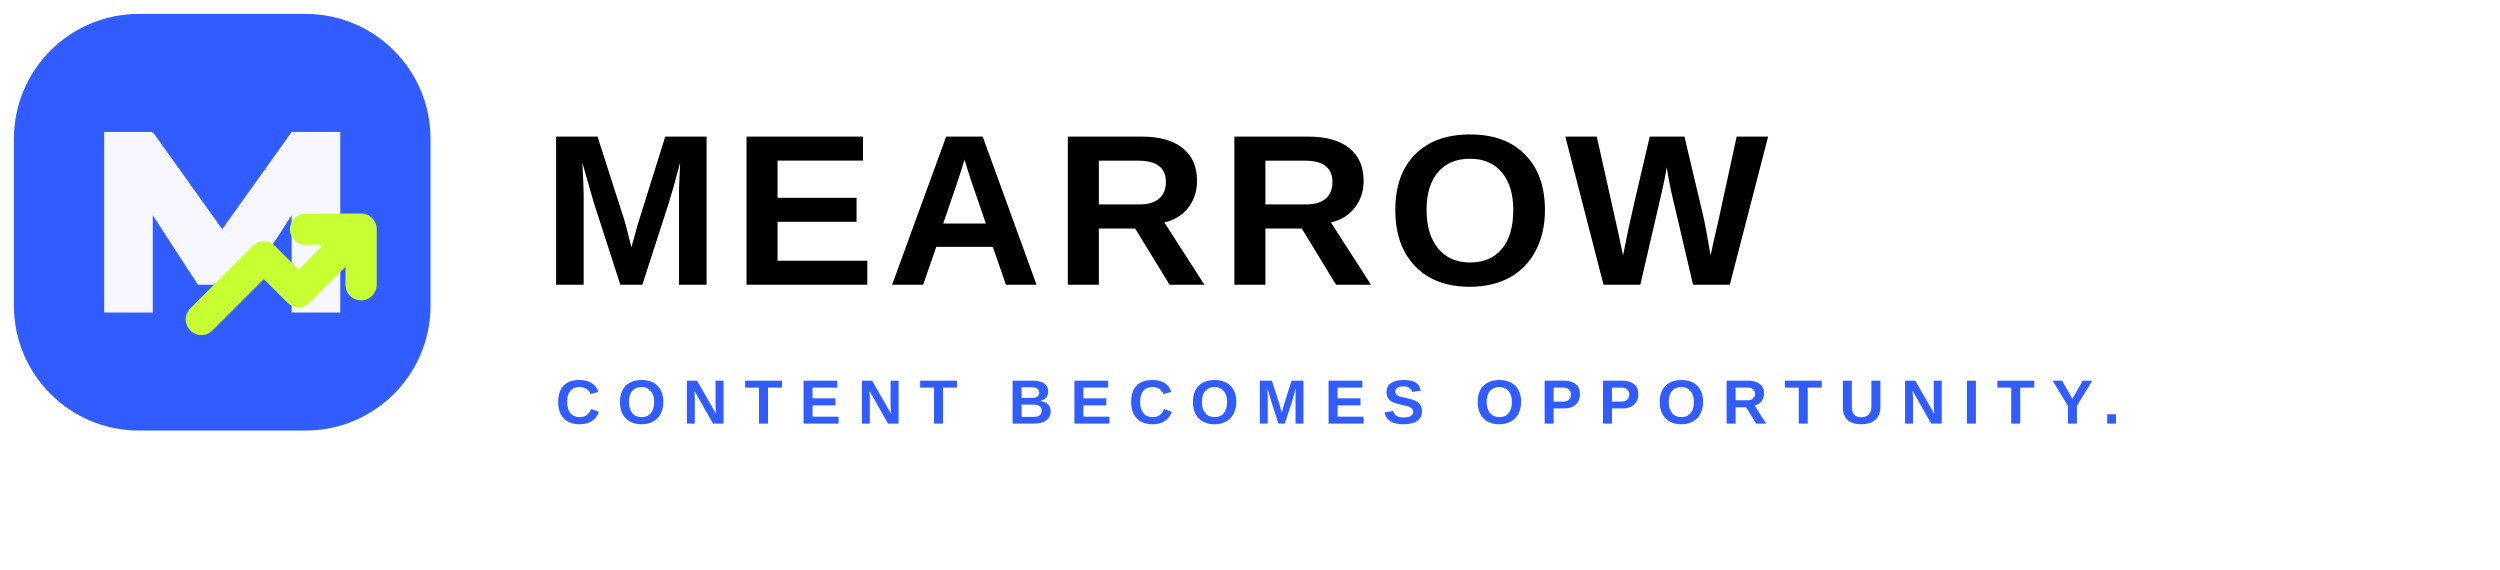
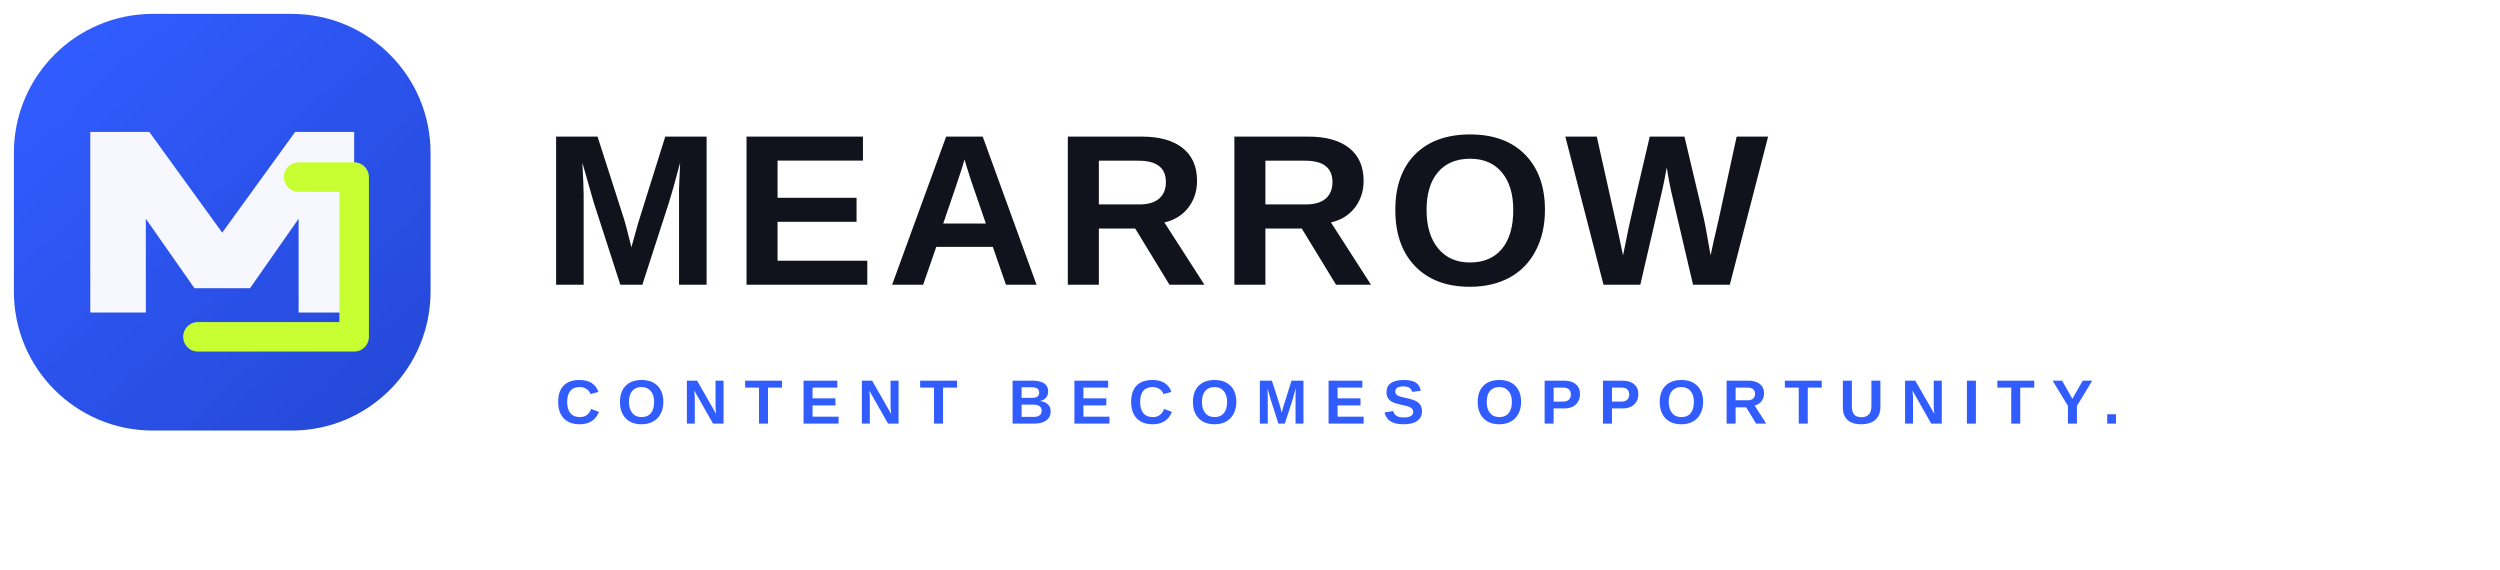
<svg xmlns="http://www.w3.org/2000/svg" width="360" height="82" viewBox="0 0 360 82" fill="none">
-   <rect x="2" y="2" width="60" height="60" rx="18" fill="#315CFF" />
-   <path d="M15 45V19H22L32 33L42 19H49V45H42V31L35.5 41H28.5L22 31V45H15Z" fill="#F7F8FF" />
-   <path d="M29 46L38 37L43 42L52 33M44 33H52V41" stroke="#C7FF32" stroke-width="4.5" stroke-linecap="round" stroke-linejoin="round" />
-   <text x="78" y="41" fill="currentColor" font-family="Arial, Helvetica, sans-serif" font-size="31" font-weight="800" letter-spacing="1.6">MEARROW</text>
+   <defs>
+     <linearGradient id="mearrow-blue" x1="8" y1="6" x2="56" y2="58" gradientUnits="userSpaceOnUse">
+       <stop stop-color="#315CFF" />
+       <stop offset="1" stop-color="#2549D8" />
+     </linearGradient>
+   </defs>
+   <rect x="2" y="2" width="60" height="60" rx="20" fill="url(#mearrow-blue)" />
+   <path d="M13 45V19H21.5L32 33.5L42.5 19H51V45H43V31.5L36 41.5H28L21 31.5V45H13Z" fill="#F7F8FF" />
+   <path d="M28.5 48.5H51V25.5M43 25.5H51V33.5" stroke="#C7FF32" stroke-width="4.25" stroke-linecap="round" stroke-linejoin="round" />
+   <text x="78" y="41" fill="#10131C" font-family="Arial, Helvetica, sans-serif" font-size="31" font-weight="800" letter-spacing="1.6">MEARROW</text>
  <text x="80" y="61" fill="#315CFF" font-family="Arial, Helvetica, sans-serif" font-size="9" font-weight="700" letter-spacing="2.4">CONTENT BECOMES OPPORTUNITY.</text>
</svg>
